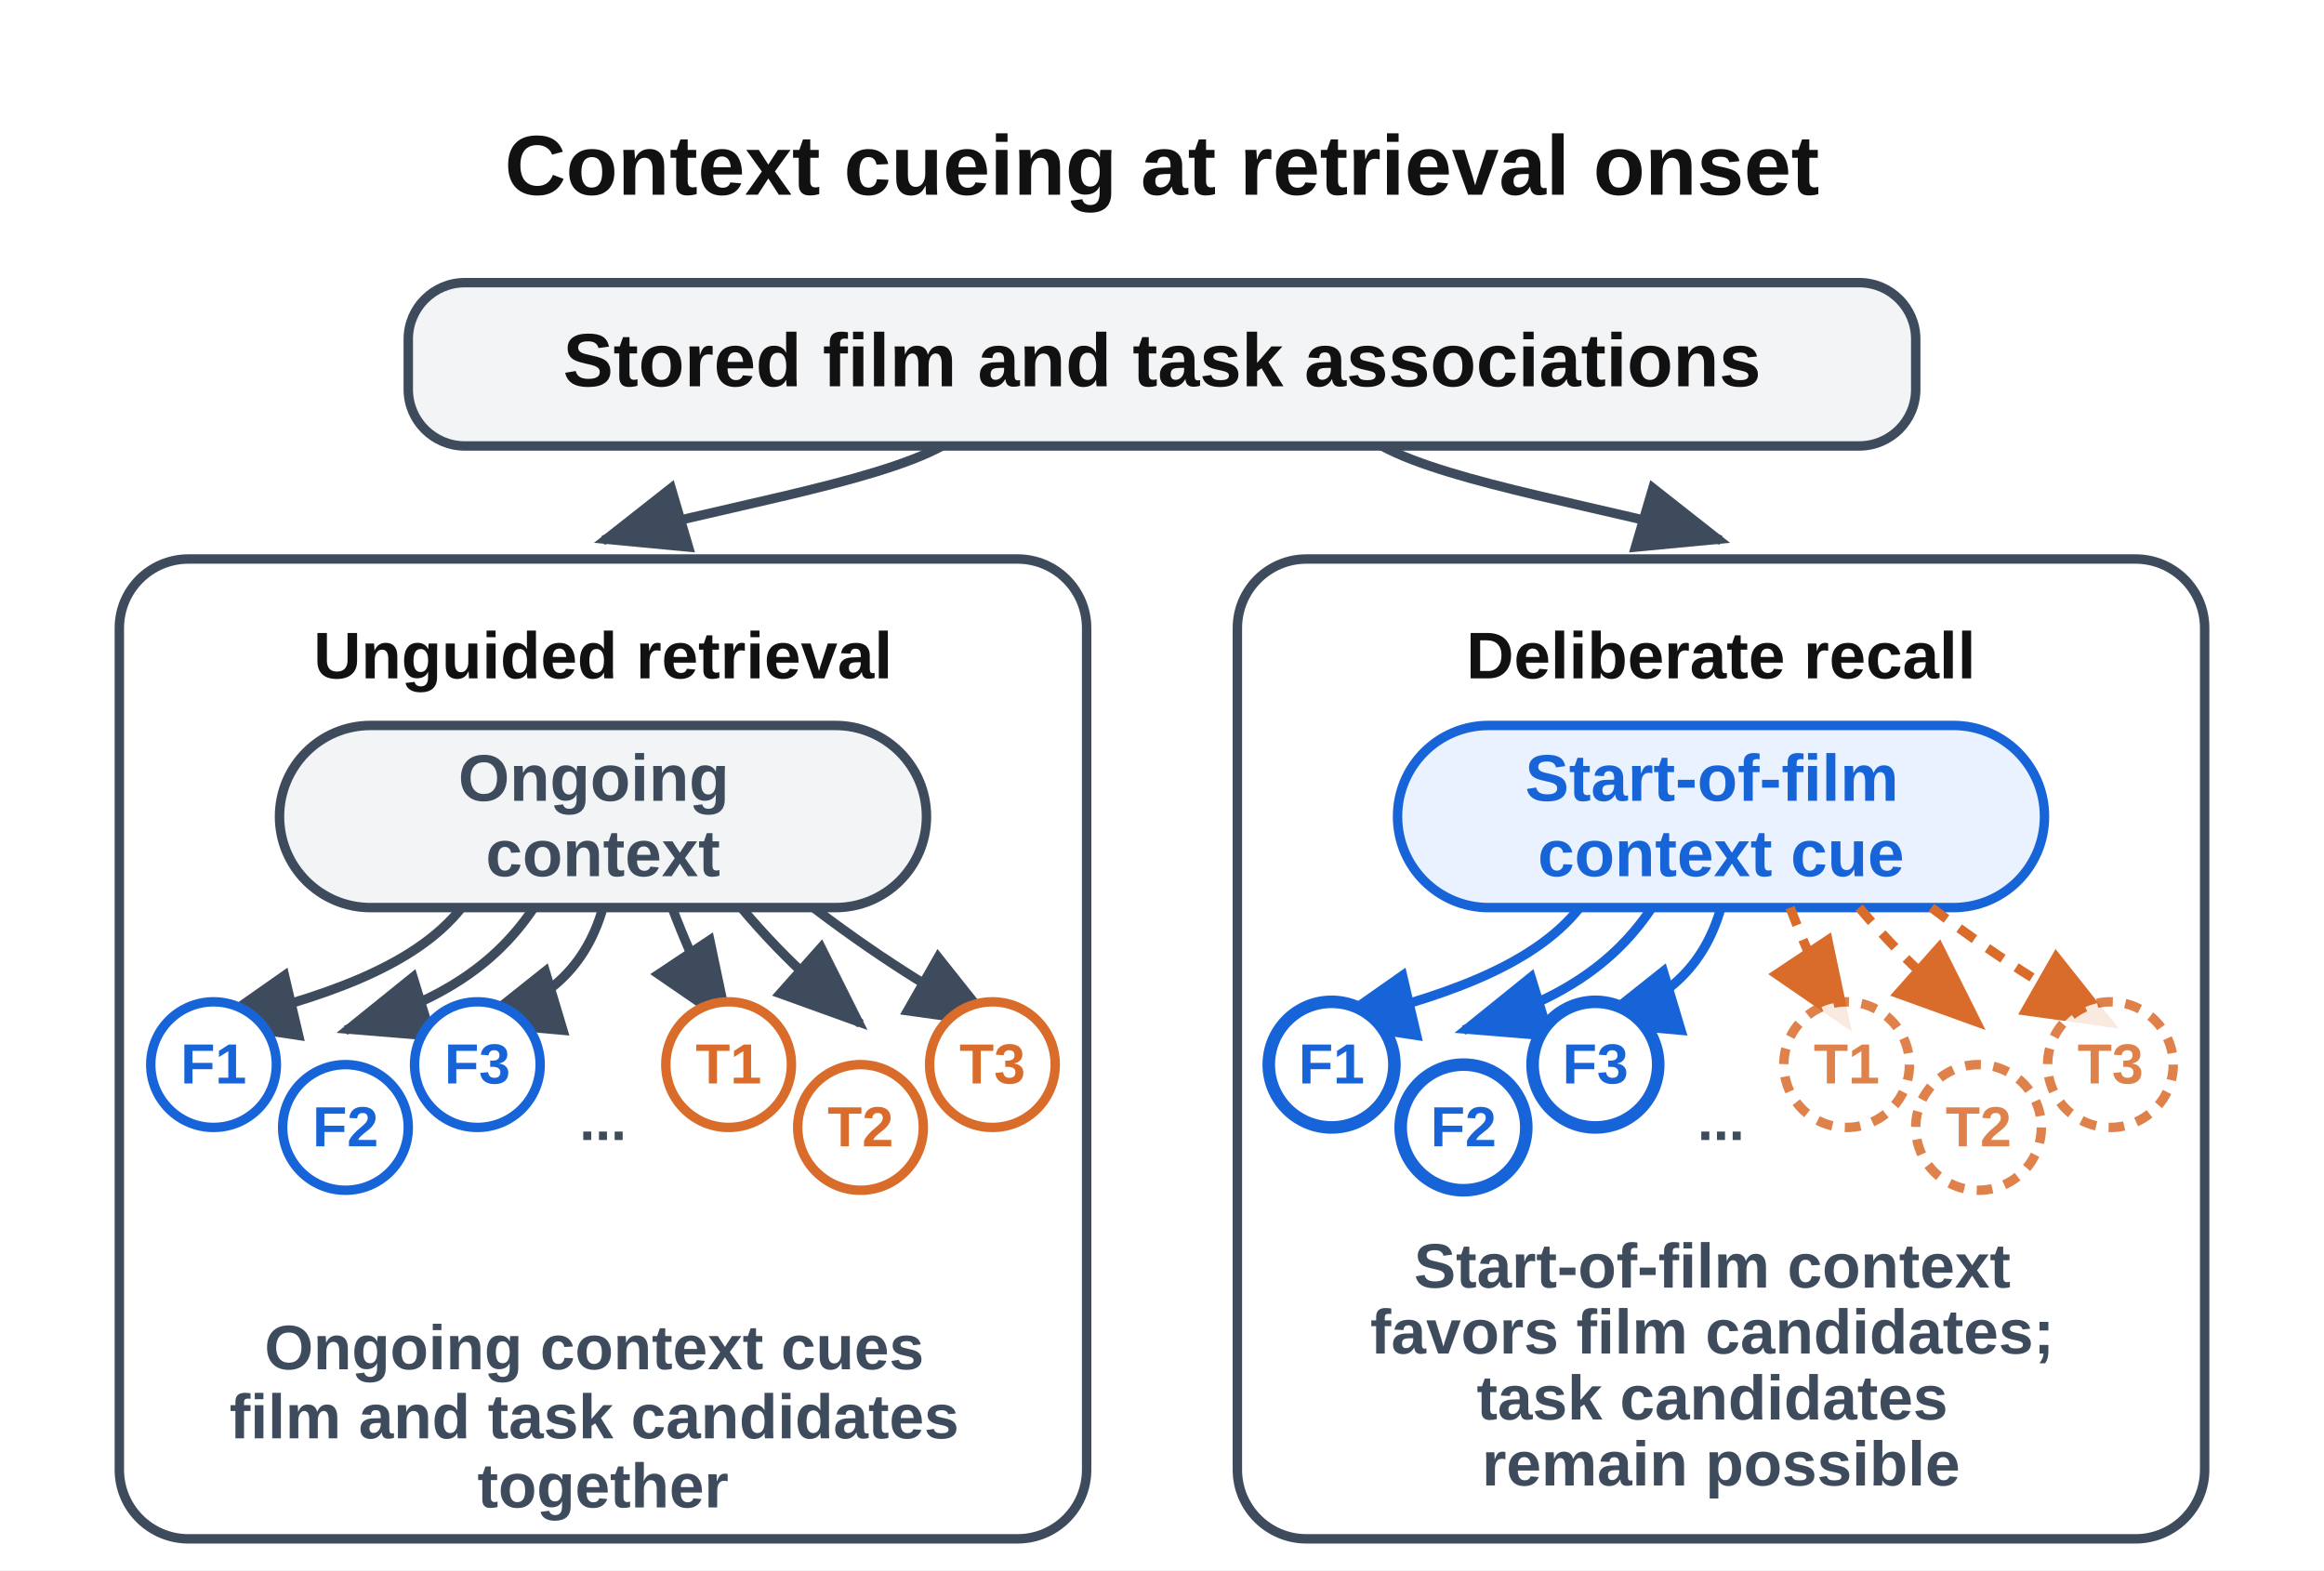
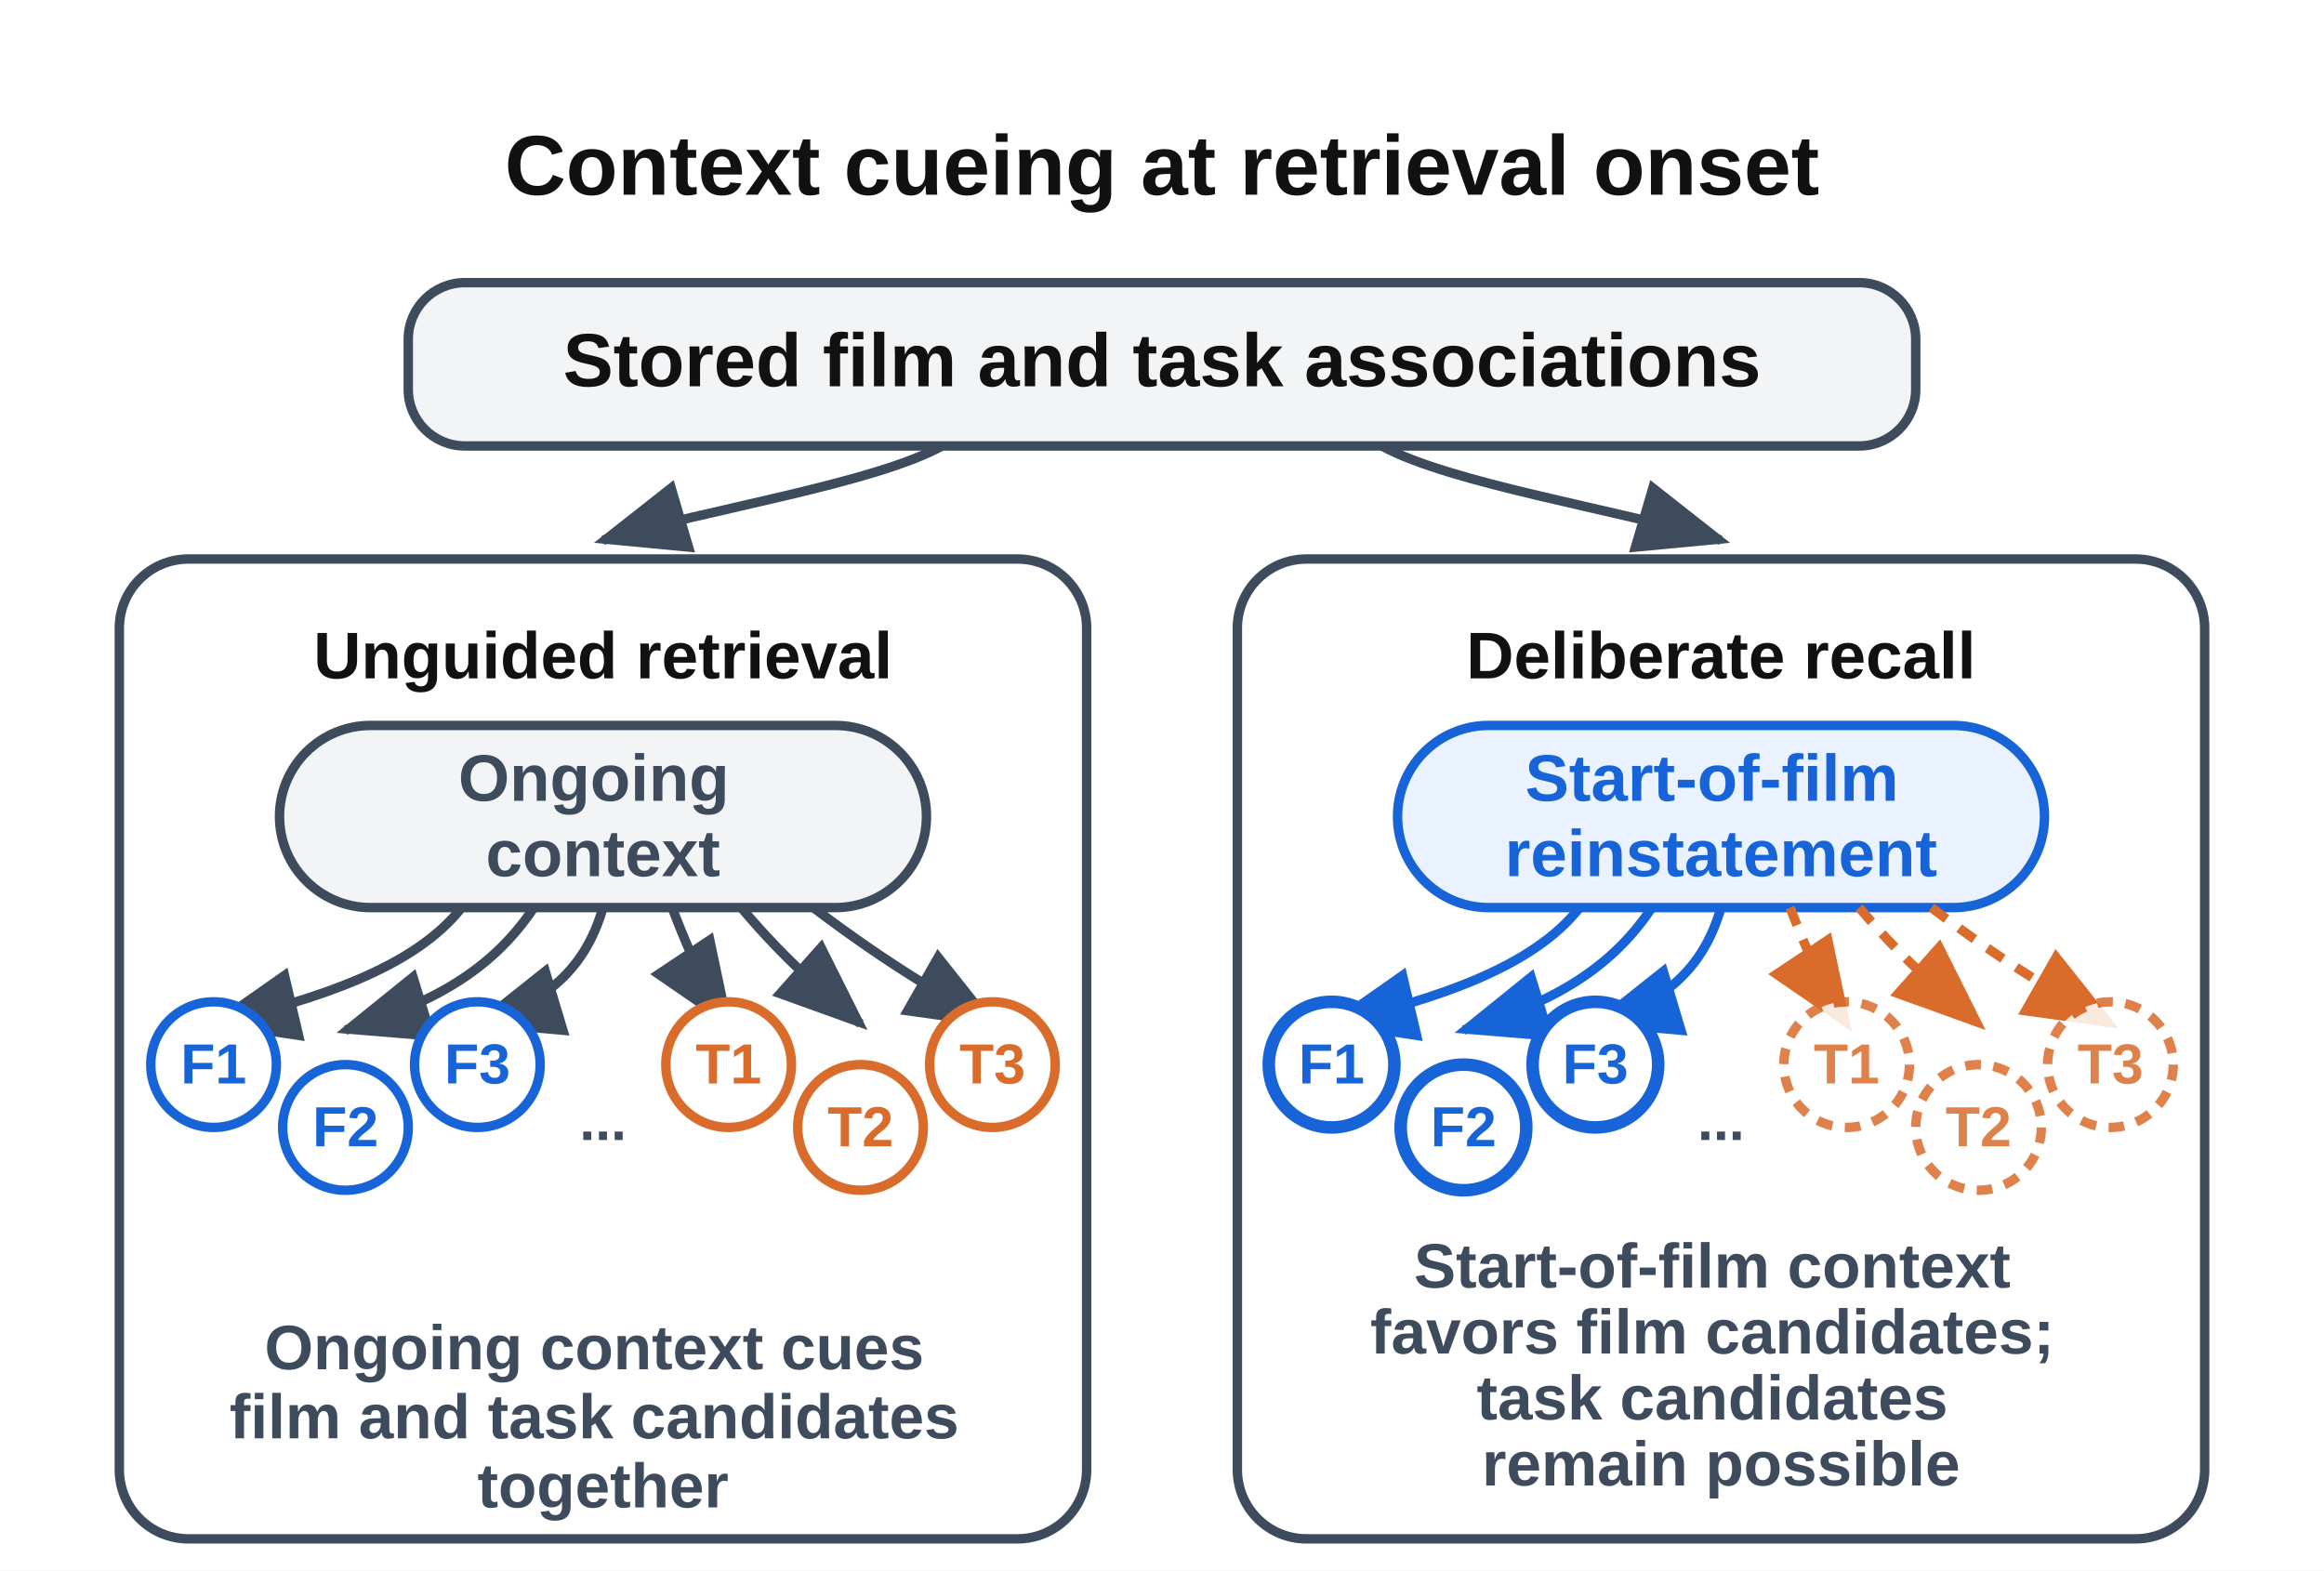
<svg xmlns="http://www.w3.org/2000/svg" viewBox="0 0 740 500" width="740" height="500" font-family="Arial, Helvetica, sans-serif">
  <defs>
    <marker id="arrow" markerWidth="10" markerHeight="8" refX="9" refY="4" orient="auto">
      <path d="M0,0 L10,4 L0,8 Z" fill="#3D4B5C" />
    </marker>
    <marker id="arrow-film" markerWidth="10" markerHeight="8" refX="9" refY="4" orient="auto">
      <path d="M0,0 L10,4 L0,8 Z" fill="#1764D8" />
    </marker>
    <marker id="arrow-task" markerWidth="10" markerHeight="8" refX="9" refY="4" orient="auto">
      <path d="M0,0 L10,4 L0,8 Z" fill="#D96B2B" />
    </marker>
  </defs>
  <rect x="0" y="0" width="740" height="500" fill="white" />
  <text x="370" y="62" font-size="27" font-weight="700" fill="#111111" text-anchor="middle">
    <tspan x="370" dy="0">Context cueing at retrieval onset</tspan>
  </text>
  <g transform="translate(0 12)">
    <rect x="130" y="78" width="480" height="52" rx="18" fill="#F2F4F6" stroke="#3D4B5C" stroke-width="3" />
    <text x="370" y="111" font-size="24" font-weight="700" fill="#111111" text-anchor="middle">
      <tspan x="370" dy="0">Stored film and task associations</tspan>
    </text>
    <path d="M 300 130 C 278 142, 226 150, 192 160" fill="none" stroke="#3D4B5C" stroke-width="3" marker-end="url(#arrow)" />
    <path d="M 440 130 C 462 142, 514 150, 548 160" fill="none" stroke="#3D4B5C" stroke-width="3" marker-end="url(#arrow)" />
    <rect x="38" y="166" width="308" height="312" rx="22" fill="white" stroke="#3D4B5C" stroke-width="3" />
    <rect x="394" y="166" width="308" height="312" rx="22" fill="white" stroke="#3D4B5C" stroke-width="3" />
    <text x="192" y="204" font-size="21" font-weight="700" fill="#111111" text-anchor="middle">
      <tspan x="192" dy="0">Unguided retrieval</tspan>
    </text>
    <text x="548" y="204" font-size="21" font-weight="700" fill="#111111" text-anchor="middle">
      <tspan x="548" dy="0">Deliberate recall</tspan>
    </text>
    <rect x="89" y="219" width="206" height="58" rx="29" fill="#F2F4F6" stroke="#3D4B5C" stroke-width="3" />
    <text x="192" y="243" font-size="21" font-weight="700" fill="#3D4B5C" text-anchor="middle">
      <tspan x="192" dy="0">Ongoing</tspan>
      <tspan x="192" dy="24">context</tspan>
    </text>
    <path d="M 147 277 C 132 296, 102 306, 68 314" fill="none" stroke="#3D4B5C" stroke-width="3" marker-end="url(#arrow)" />
    <path d="M 170 277 C 156 298, 136 308, 110 316" fill="none" stroke="#3D4B5C" stroke-width="3" marker-end="url(#arrow)" />
    <path d="M 192 277 C 186 298, 172 308, 152 314" fill="none" stroke="#3D4B5C" stroke-width="3" marker-end="url(#arrow)" />
    <path d="M 214 277 C 222 298, 228 308, 232 314" fill="none" stroke="#3D4B5C" stroke-width="3" marker-end="url(#arrow)" />
    <path d="M 236 277 C 252 296, 265 306, 274 314" fill="none" stroke="#3D4B5C" stroke-width="3" marker-end="url(#arrow)" />
    <path d="M 259 277 C 284 296, 302 306, 316 314" fill="none" stroke="#3D4B5C" stroke-width="3" marker-end="url(#arrow)" />
    <circle cx="68" cy="327" r="20" fill="white" stroke="#1764D8" stroke-width="3" />
    <text x="68" y="333" font-size="18" font-weight="700" fill="#1764D8" text-anchor="middle">
      <tspan x="68" dy="0">F1</tspan>
    </text>
    <circle cx="110" cy="347" r="20" fill="white" stroke="#1764D8" stroke-width="3" />
    <text x="110" y="353" font-size="18" font-weight="700" fill="#1764D8" text-anchor="middle">
      <tspan x="110" dy="0">F2</tspan>
    </text>
    <circle cx="152" cy="327" r="20" fill="white" stroke="#1764D8" stroke-width="3" />
    <text x="152" y="333" font-size="18" font-weight="700" fill="#1764D8" text-anchor="middle">
      <tspan x="152" dy="0">F3</tspan>
    </text>
    <text x="192" y="351" font-size="18" font-weight="700" fill="#3D4B5C" text-anchor="middle">
      <tspan x="192" dy="0">...</tspan>
    </text>
    <circle cx="232" cy="327" r="20" fill="white" stroke="#D96B2B" stroke-width="3" />
    <text x="232" y="333" font-size="18" font-weight="700" fill="#D96B2B" text-anchor="middle">
      <tspan x="232" dy="0">T1</tspan>
    </text>
    <circle cx="274" cy="347" r="20" fill="white" stroke="#D96B2B" stroke-width="3" />
    <text x="274" y="353" font-size="18" font-weight="700" fill="#D96B2B" text-anchor="middle">
      <tspan x="274" dy="0">T2</tspan>
    </text>
    <circle cx="316" cy="327" r="20" fill="white" stroke="#D96B2B" stroke-width="3" />
    <text x="316" y="333" font-size="18" font-weight="700" fill="#D96B2B" text-anchor="middle">
      <tspan x="316" dy="0">T3</tspan>
    </text>
    <text x="192" y="424" font-size="20" font-weight="700" fill="#3D4B5C" text-anchor="middle">
      <tspan x="192" dy="0">Ongoing context cues</tspan>
      <tspan x="192" dy="22">film and task candidates</tspan>
      <tspan x="192" dy="22">together</tspan>
    </text>
    <rect x="445" y="219" width="206" height="58" rx="29" fill="#EAF2FF" stroke="#1764D8" stroke-width="3" />
    <text x="548" y="243" font-size="21" font-weight="700" fill="#1764D8" text-anchor="middle">
      <tspan x="548" dy="0">Start-of-film</tspan>
-       <tspan x="548" dy="24">context cue</tspan>
+       <tspan x="548" dy="24">reinstatement</tspan>
    </text>
    <path d="M 503 277 C 488 296, 458 306, 424 314" fill="none" stroke="#1764D8" stroke-width="3" marker-end="url(#arrow-film)" />
    <path d="M 526 277 C 512 298, 492 308, 466 316" fill="none" stroke="#1764D8" stroke-width="3" marker-end="url(#arrow-film)" />
    <path d="M 548 277 C 542 298, 528 308, 508 314" fill="none" stroke="#1764D8" stroke-width="3" marker-end="url(#arrow-film)" />
    <path d="M 570 277 C 578 298, 584 308, 588 314" fill="none" stroke="#D96B2B" stroke-width="3" stroke-dasharray="6 5" marker-end="url(#arrow-task)" />
    <path d="M 592 277 C 608 296, 621 306, 630 314" fill="none" stroke="#D96B2B" stroke-width="3" stroke-dasharray="6 5" marker-end="url(#arrow-task)" />
    <path d="M 615 277 C 640 296, 658 306, 672 314" fill="none" stroke="#D96B2B" stroke-width="3" stroke-dasharray="6 5" marker-end="url(#arrow-task)" />
    <circle cx="424" cy="327" r="20" fill="white" stroke="#1764D8" stroke-width="4" />
    <text x="424" y="333" font-size="18" font-weight="700" fill="#1764D8" text-anchor="middle">
      <tspan x="424" dy="0">F1</tspan>
    </text>
    <circle cx="466" cy="347" r="20" fill="white" stroke="#1764D8" stroke-width="4" />
    <text x="466" y="353" font-size="18" font-weight="700" fill="#1764D8" text-anchor="middle">
      <tspan x="466" dy="0">F2</tspan>
    </text>
    <circle cx="508" cy="327" r="20" fill="white" stroke="#1764D8" stroke-width="4" />
    <text x="508" y="333" font-size="18" font-weight="700" fill="#1764D8" text-anchor="middle">
      <tspan x="508" dy="0">F3</tspan>
    </text>
    <text x="548" y="351" font-size="18" font-weight="700" fill="#3D4B5C" text-anchor="middle">
      <tspan x="548" dy="0">...</tspan>
    </text>
    <circle cx="588" cy="327" r="20" fill="white" stroke="#D96B2B" stroke-width="3" stroke-dasharray="5 4" opacity="0.85" />
    <text x="588" y="333" font-size="18" font-weight="700" fill="#D96B2B" text-anchor="middle" opacity="0.85">
      <tspan x="588" dy="0">T1</tspan>
    </text>
    <circle cx="630" cy="347" r="20" fill="white" stroke="#D96B2B" stroke-width="3" stroke-dasharray="5 4" opacity="0.85" />
    <text x="630" y="353" font-size="18" font-weight="700" fill="#D96B2B" text-anchor="middle" opacity="0.85">
      <tspan x="630" dy="0">T2</tspan>
    </text>
    <circle cx="672" cy="327" r="20" fill="white" stroke="#D96B2B" stroke-width="3" stroke-dasharray="5 4" opacity="0.85" />
    <text x="672" y="333" font-size="18" font-weight="700" fill="#D96B2B" text-anchor="middle" opacity="0.85">
      <tspan x="672" dy="0">T3</tspan>
    </text>
    <text x="548" y="398" font-size="20" font-weight="700" fill="#3D4B5C" text-anchor="middle">
      <tspan x="548" dy="0">Start-of-film context</tspan>
      <tspan x="548" dy="21">favors film candidates;</tspan>
      <tspan x="548" dy="21">task candidates</tspan>
      <tspan x="548" dy="21">remain possible</tspan>
    </text>
  </g>
</svg>
